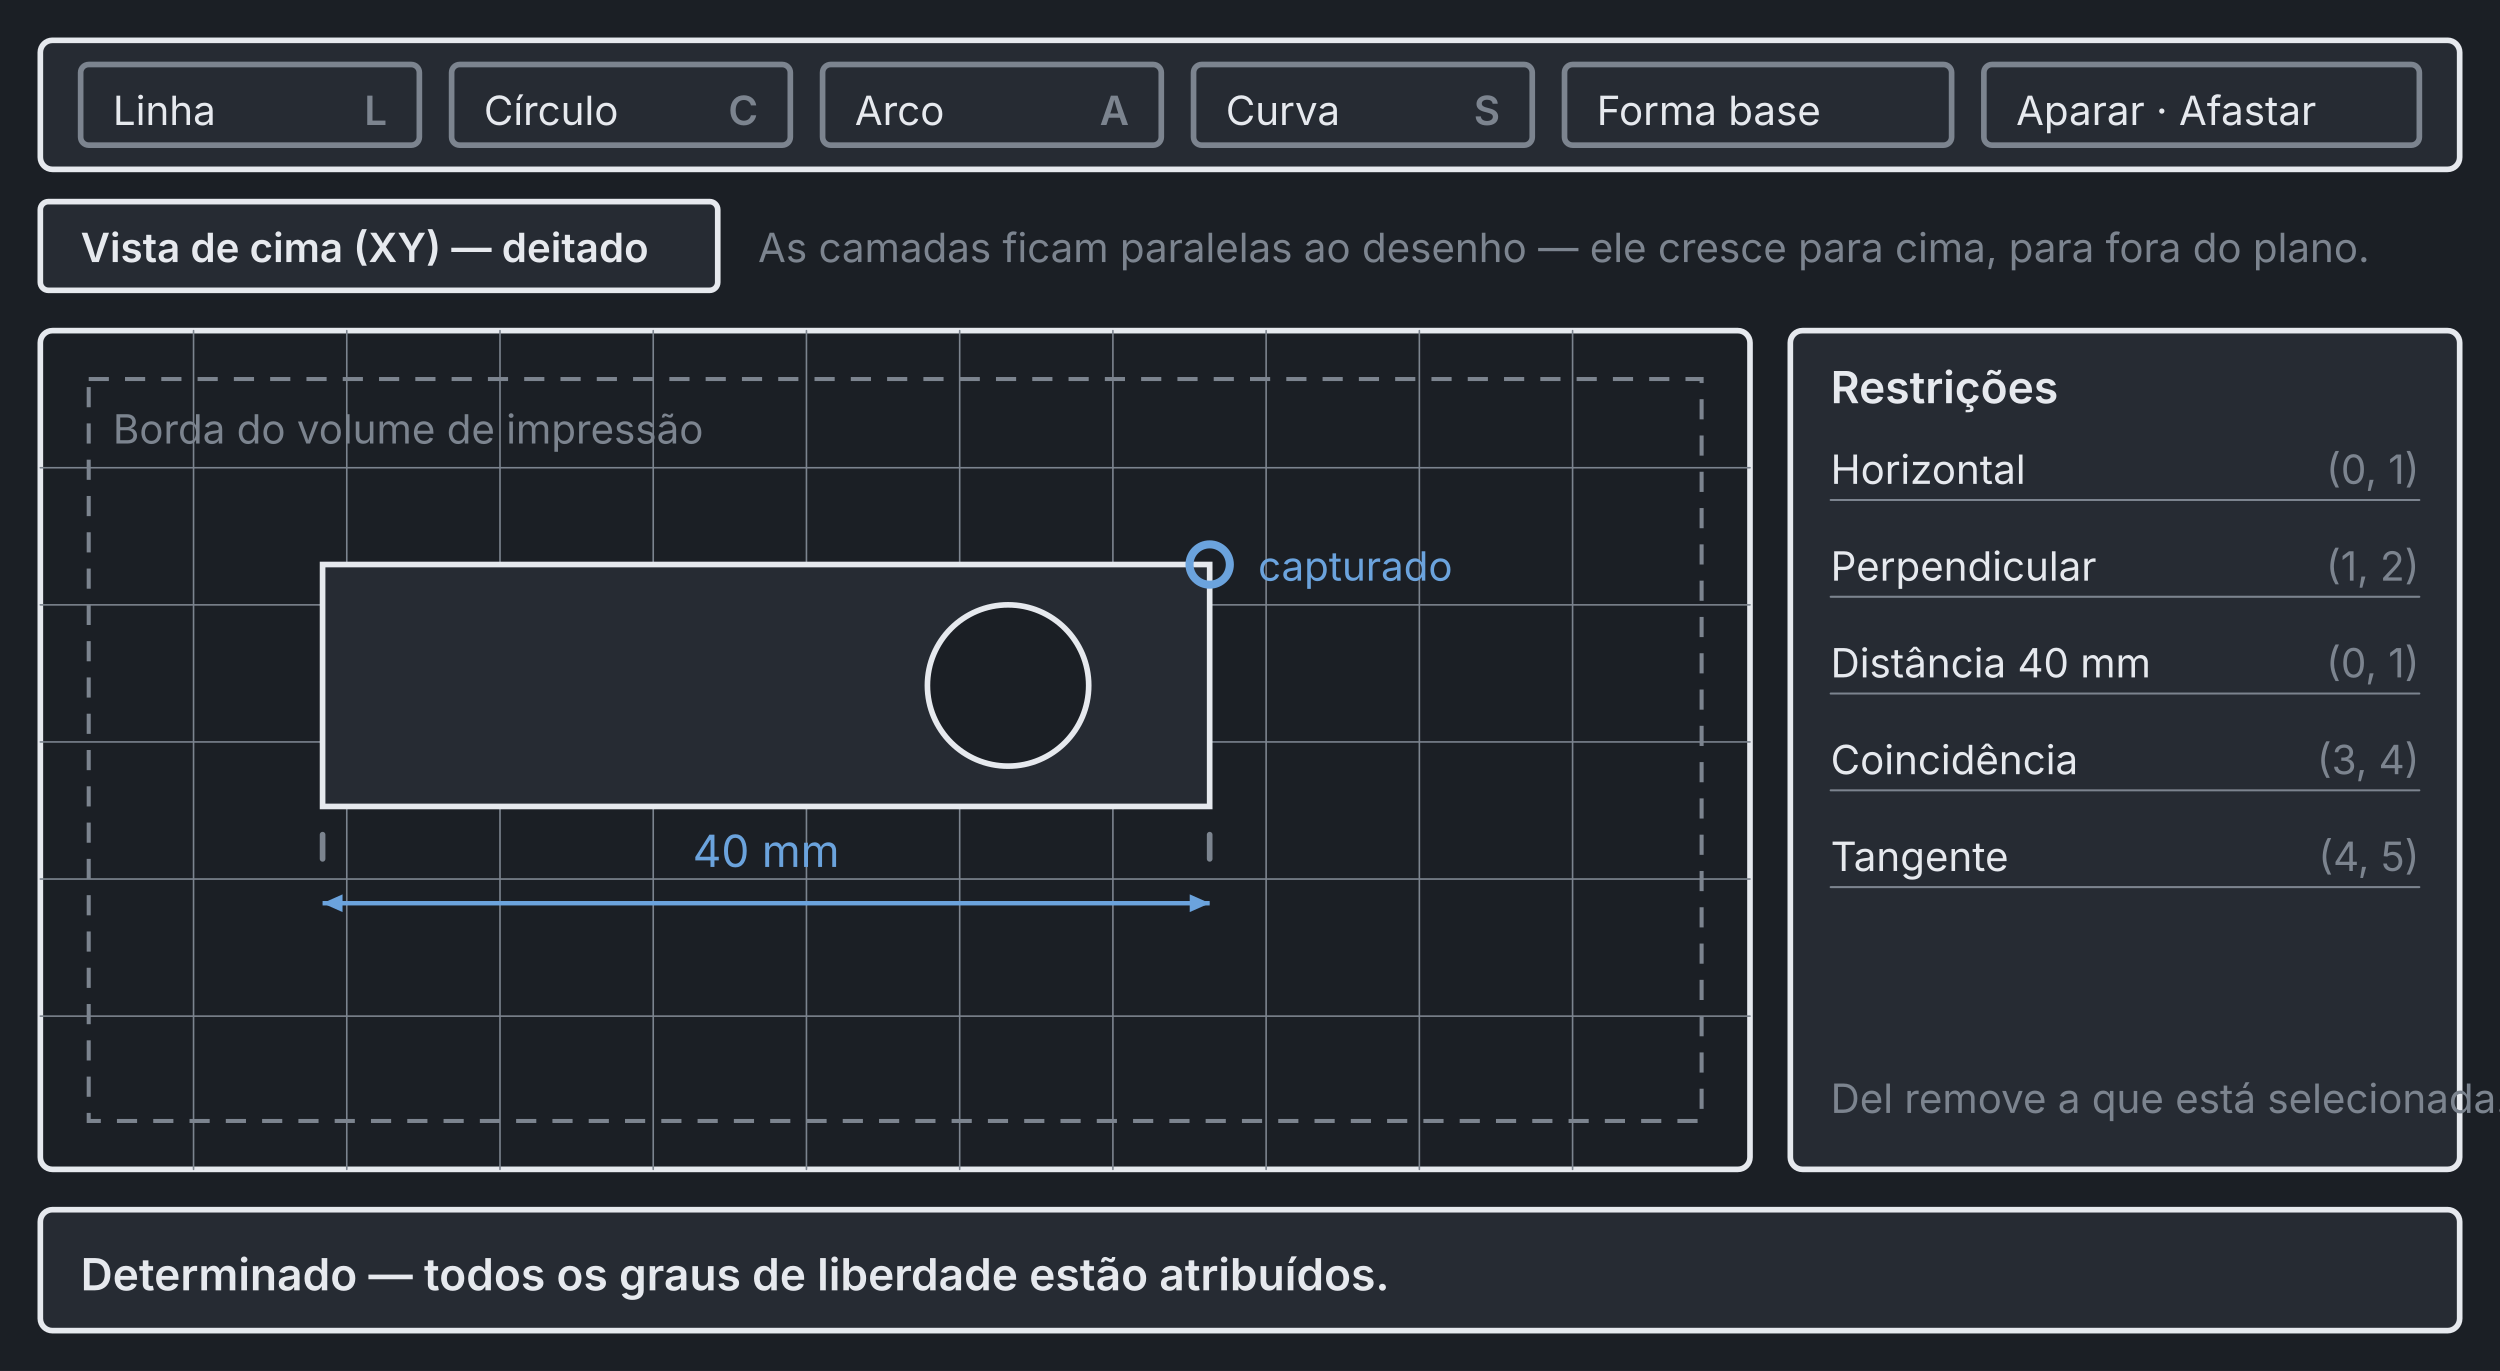
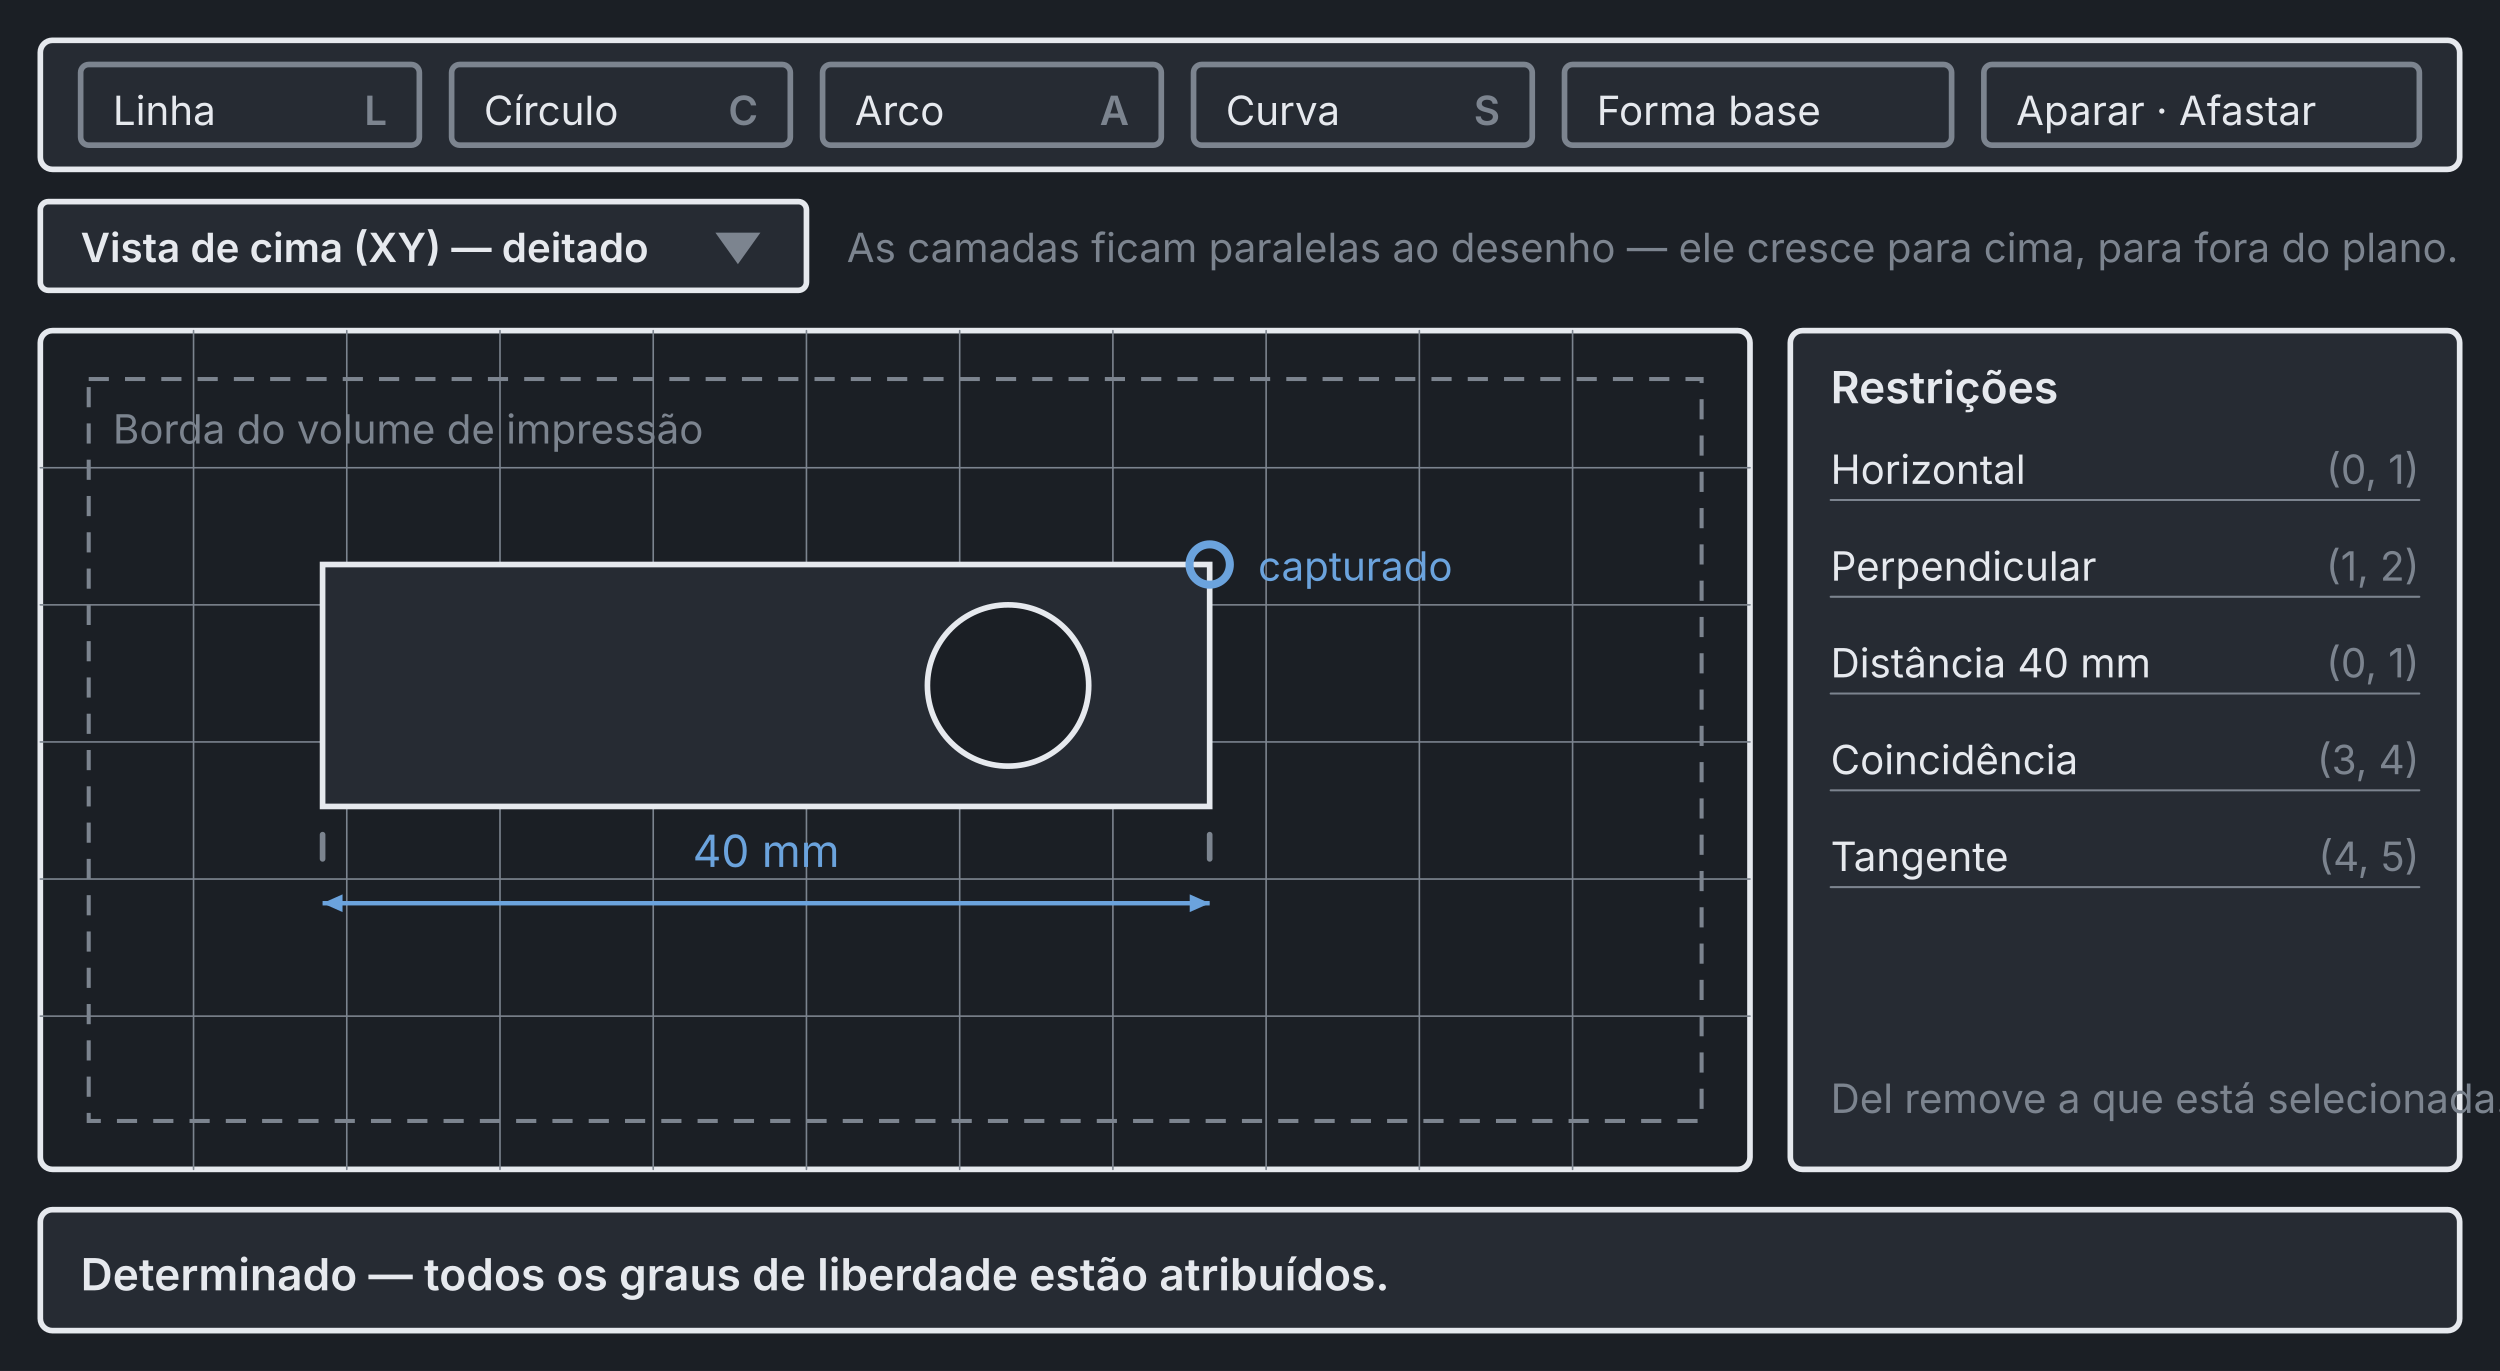
<svg xmlns="http://www.w3.org/2000/svg" viewBox="0 0 620 340" width="620" height="340">
  <defs>
    <marker id="arrow6ba3dd" viewBox="0 0 10 10" refX="9" refY="5" markerWidth="5" markerHeight="5" orient="auto-start-reverse">
      <path d="M 0 1 L 9 5 L 0 9 z" fill="#6ba3dd" />
    </marker>
  </defs>
  <rect x="0" y="0" width="620" height="340" fill="#1b1f25" />
  <rect x="10" y="10" width="600" height="32" rx="3" fill="#262b33" stroke="#e6e9ee" stroke-width="1.4" />
  <rect x="20" y="16" width="84" height="20" rx="2" fill="none" stroke="#7c848f" stroke-width="1.4" />
  <text x="28" y="31" fill="#e6e9ee" font-size="10" font-family="system-ui, -apple-system, Segoe UI, sans-serif" text-anchor="start">Linha</text>
  <text x="96" y="31" fill="#7c848f" font-size="10" font-family="system-ui, -apple-system, Segoe UI, sans-serif" text-anchor="end" font-weight="600">L</text>
  <rect x="112" y="16" width="84" height="20" rx="2" fill="none" stroke="#7c848f" stroke-width="1.4" />
  <text x="120" y="31" fill="#e6e9ee" font-size="10" font-family="system-ui, -apple-system, Segoe UI, sans-serif" text-anchor="start">Círculo</text>
  <text x="188" y="31" fill="#7c848f" font-size="10" font-family="system-ui, -apple-system, Segoe UI, sans-serif" text-anchor="end" font-weight="600">C</text>
  <rect x="204" y="16" width="84" height="20" rx="2" fill="none" stroke="#7c848f" stroke-width="1.4" />
  <text x="212" y="31" fill="#e6e9ee" font-size="10" font-family="system-ui, -apple-system, Segoe UI, sans-serif" text-anchor="start">Arco</text>
  <text x="280" y="31" fill="#7c848f" font-size="10" font-family="system-ui, -apple-system, Segoe UI, sans-serif" text-anchor="end" font-weight="600">A</text>
  <rect x="296" y="16" width="84" height="20" rx="2" fill="none" stroke="#7c848f" stroke-width="1.4" />
  <text x="304" y="31" fill="#e6e9ee" font-size="10" font-family="system-ui, -apple-system, Segoe UI, sans-serif" text-anchor="start">Curva</text>
  <text x="372" y="31" fill="#7c848f" font-size="10" font-family="system-ui, -apple-system, Segoe UI, sans-serif" text-anchor="end" font-weight="600">S</text>
  <rect x="388" y="16" width="96" height="20" rx="2" fill="none" stroke="#7c848f" stroke-width="1.4" />
  <text x="396" y="31" fill="#e6e9ee" font-size="10" font-family="system-ui, -apple-system, Segoe UI, sans-serif" text-anchor="start">Forma base</text>
  <rect x="492" y="16" width="108" height="20" rx="2" fill="none" stroke="#7c848f" stroke-width="1.4" />
  <text x="500" y="31" fill="#e6e9ee" font-size="10" font-family="system-ui, -apple-system, Segoe UI, sans-serif" text-anchor="start">Aparar · Afastar</text>
-   <rect x="10" y="50" width="168" height="22" rx="2" fill="#262b33" stroke="#e6e9ee" stroke-width="1.4" />
+   <rect x="10" y="50" width="190" height="22" rx="2" fill="#262b33" stroke="#e6e9ee" stroke-width="1.4" />
  <text x="20" y="65" fill="#e6e9ee" font-size="10" font-family="system-ui, -apple-system, Segoe UI, sans-serif" text-anchor="start" font-weight="600">Vista de cima (XY) — deitado</text>
-   <text x="188" y="65" fill="#7c848f" font-size="10" font-family="system-ui, -apple-system, Segoe UI, sans-serif" text-anchor="start">As camadas ficam paralelas ao desenho — ele cresce para cima, para fora do plano.</text>
+   <polygon points="178,58 188,58 183,65" fill="#7c848f" stroke="#7c848f" stroke-width="0.6" />
+   <text x="210" y="65" fill="#7c848f" font-size="10" font-family="system-ui, -apple-system, Segoe UI, sans-serif" text-anchor="start">As camadas ficam paralelas ao desenho — ele cresce para cima, para fora do plano.</text>
  <rect x="10" y="82" width="424" height="208" rx="3" fill="#1b1f25" stroke="#e6e9ee" stroke-width="1.4" />
  <line x1="48" y1="82" x2="48" y2="290" stroke="#7c848f" stroke-width="0.4" stroke-linecap="round" />
  <line x1="86" y1="82" x2="86" y2="290" stroke="#7c848f" stroke-width="0.4" stroke-linecap="round" />
  <line x1="124" y1="82" x2="124" y2="290" stroke="#7c848f" stroke-width="0.4" stroke-linecap="round" />
  <line x1="162" y1="82" x2="162" y2="290" stroke="#7c848f" stroke-width="0.4" stroke-linecap="round" />
  <line x1="200" y1="82" x2="200" y2="290" stroke="#7c848f" stroke-width="0.4" stroke-linecap="round" />
  <line x1="238" y1="82" x2="238" y2="290" stroke="#7c848f" stroke-width="0.4" stroke-linecap="round" />
  <line x1="276" y1="82" x2="276" y2="290" stroke="#7c848f" stroke-width="0.4" stroke-linecap="round" />
  <line x1="314" y1="82" x2="314" y2="290" stroke="#7c848f" stroke-width="0.4" stroke-linecap="round" />
  <line x1="352" y1="82" x2="352" y2="290" stroke="#7c848f" stroke-width="0.4" stroke-linecap="round" />
  <line x1="390" y1="82" x2="390" y2="290" stroke="#7c848f" stroke-width="0.4" stroke-linecap="round" />
  <line x1="10" y1="116" x2="434" y2="116" stroke="#7c848f" stroke-width="0.4" stroke-linecap="round" />
  <line x1="10" y1="150" x2="434" y2="150" stroke="#7c848f" stroke-width="0.4" stroke-linecap="round" />
  <line x1="10" y1="184" x2="434" y2="184" stroke="#7c848f" stroke-width="0.4" stroke-linecap="round" />
  <line x1="10" y1="218" x2="434" y2="218" stroke="#7c848f" stroke-width="0.4" stroke-linecap="round" />
  <line x1="10" y1="252" x2="434" y2="252" stroke="#7c848f" stroke-width="0.4" stroke-linecap="round" />
  <rect x="22" y="94" width="400" height="184" rx="0" fill="none" stroke="#7c848f" stroke-width="1" stroke-dasharray="5 4" />
  <text x="28" y="110" fill="#7c848f" font-size="10" font-family="system-ui, -apple-system, Segoe UI, sans-serif" text-anchor="start">Borda do volume de impressão</text>
  <polygon points="80,140 300,140 300,200 80,200" fill="#262b33" stroke="#e6e9ee" stroke-width="1.4" />
  <circle cx="250" cy="170" r="20" fill="#1b1f25" stroke="#e6e9ee" stroke-width="1.4" />
  <line x1="80" y1="207" x2="80" y2="213" stroke="#7c848f" stroke-width="1.4" stroke-linecap="round" />
  <line x1="300" y1="207" x2="300" y2="213" stroke="#7c848f" stroke-width="1.4" stroke-linecap="round" />
  <line x1="80" y1="224" x2="300" y2="224" stroke="#6ba3dd" stroke-width="1.1" marker-start="url(#arrow6ba3dd)" marker-end="url(#arrow6ba3dd)" />
  <text x="190" y="215" fill="#6ba3dd" font-size="11" font-family="system-ui, -apple-system, Segoe UI, sans-serif" text-anchor="middle">40 mm</text>
  <text x="312" y="144" fill="#6ba3dd" font-size="10" font-family="system-ui, -apple-system, Segoe UI, sans-serif" text-anchor="start">capturado</text>
  <circle cx="300" cy="140" r="5" fill="none" stroke="#6ba3dd" stroke-width="2" />
  <rect x="444" y="82" width="166" height="208" rx="3" fill="#262b33" stroke="#e6e9ee" stroke-width="1.4" />
  <text x="454" y="100" fill="#e6e9ee" font-size="11" font-family="system-ui, -apple-system, Segoe UI, sans-serif" text-anchor="start" font-weight="600">Restrições</text>
  <line x1="454" y1="124" x2="600" y2="124" stroke="#7c848f" stroke-width="0.5" stroke-linecap="round" />
  <text x="454" y="120" fill="#e6e9ee" font-size="10" font-family="system-ui, -apple-system, Segoe UI, sans-serif" text-anchor="start">Horizontal</text>
  <text x="600" y="120" fill="#7c848f" font-size="10" font-family="system-ui, -apple-system, Segoe UI, sans-serif" text-anchor="end">(0, 1)</text>
  <line x1="454" y1="148" x2="600" y2="148" stroke="#7c848f" stroke-width="0.5" stroke-linecap="round" />
  <text x="454" y="144" fill="#e6e9ee" font-size="10" font-family="system-ui, -apple-system, Segoe UI, sans-serif" text-anchor="start">Perpendicular</text>
  <text x="600" y="144" fill="#7c848f" font-size="10" font-family="system-ui, -apple-system, Segoe UI, sans-serif" text-anchor="end">(1, 2)</text>
  <line x1="454" y1="172" x2="600" y2="172" stroke="#7c848f" stroke-width="0.5" stroke-linecap="round" />
  <text x="454" y="168" fill="#e6e9ee" font-size="10" font-family="system-ui, -apple-system, Segoe UI, sans-serif" text-anchor="start">Distância 40 mm</text>
  <text x="600" y="168" fill="#7c848f" font-size="10" font-family="system-ui, -apple-system, Segoe UI, sans-serif" text-anchor="end">(0, 1)</text>
  <line x1="454" y1="196" x2="600" y2="196" stroke="#7c848f" stroke-width="0.5" stroke-linecap="round" />
  <text x="454" y="192" fill="#e6e9ee" font-size="10" font-family="system-ui, -apple-system, Segoe UI, sans-serif" text-anchor="start">Coincidência</text>
  <text x="600" y="192" fill="#7c848f" font-size="10" font-family="system-ui, -apple-system, Segoe UI, sans-serif" text-anchor="end">(3, 4)</text>
  <line x1="454" y1="220" x2="600" y2="220" stroke="#7c848f" stroke-width="0.5" stroke-linecap="round" />
  <text x="454" y="216" fill="#e6e9ee" font-size="10" font-family="system-ui, -apple-system, Segoe UI, sans-serif" text-anchor="start">Tangente</text>
  <text x="600" y="216" fill="#7c848f" font-size="10" font-family="system-ui, -apple-system, Segoe UI, sans-serif" text-anchor="end">(4, 5)</text>
  <text x="454" y="276" fill="#7c848f" font-size="10" font-family="system-ui, -apple-system, Segoe UI, sans-serif" text-anchor="start">Del remove a que está selecionada.</text>
  <rect x="10" y="300" width="600" height="30" rx="3" fill="#262b33" stroke="#e6e9ee" stroke-width="1.4" />
  <text x="20" y="320" fill="#e6e9ee" font-size="11" font-family="system-ui, -apple-system, Segoe UI, sans-serif" text-anchor="start" font-weight="600">Determinado — todos os graus de liberdade estão atribuídos.</text>
</svg>
